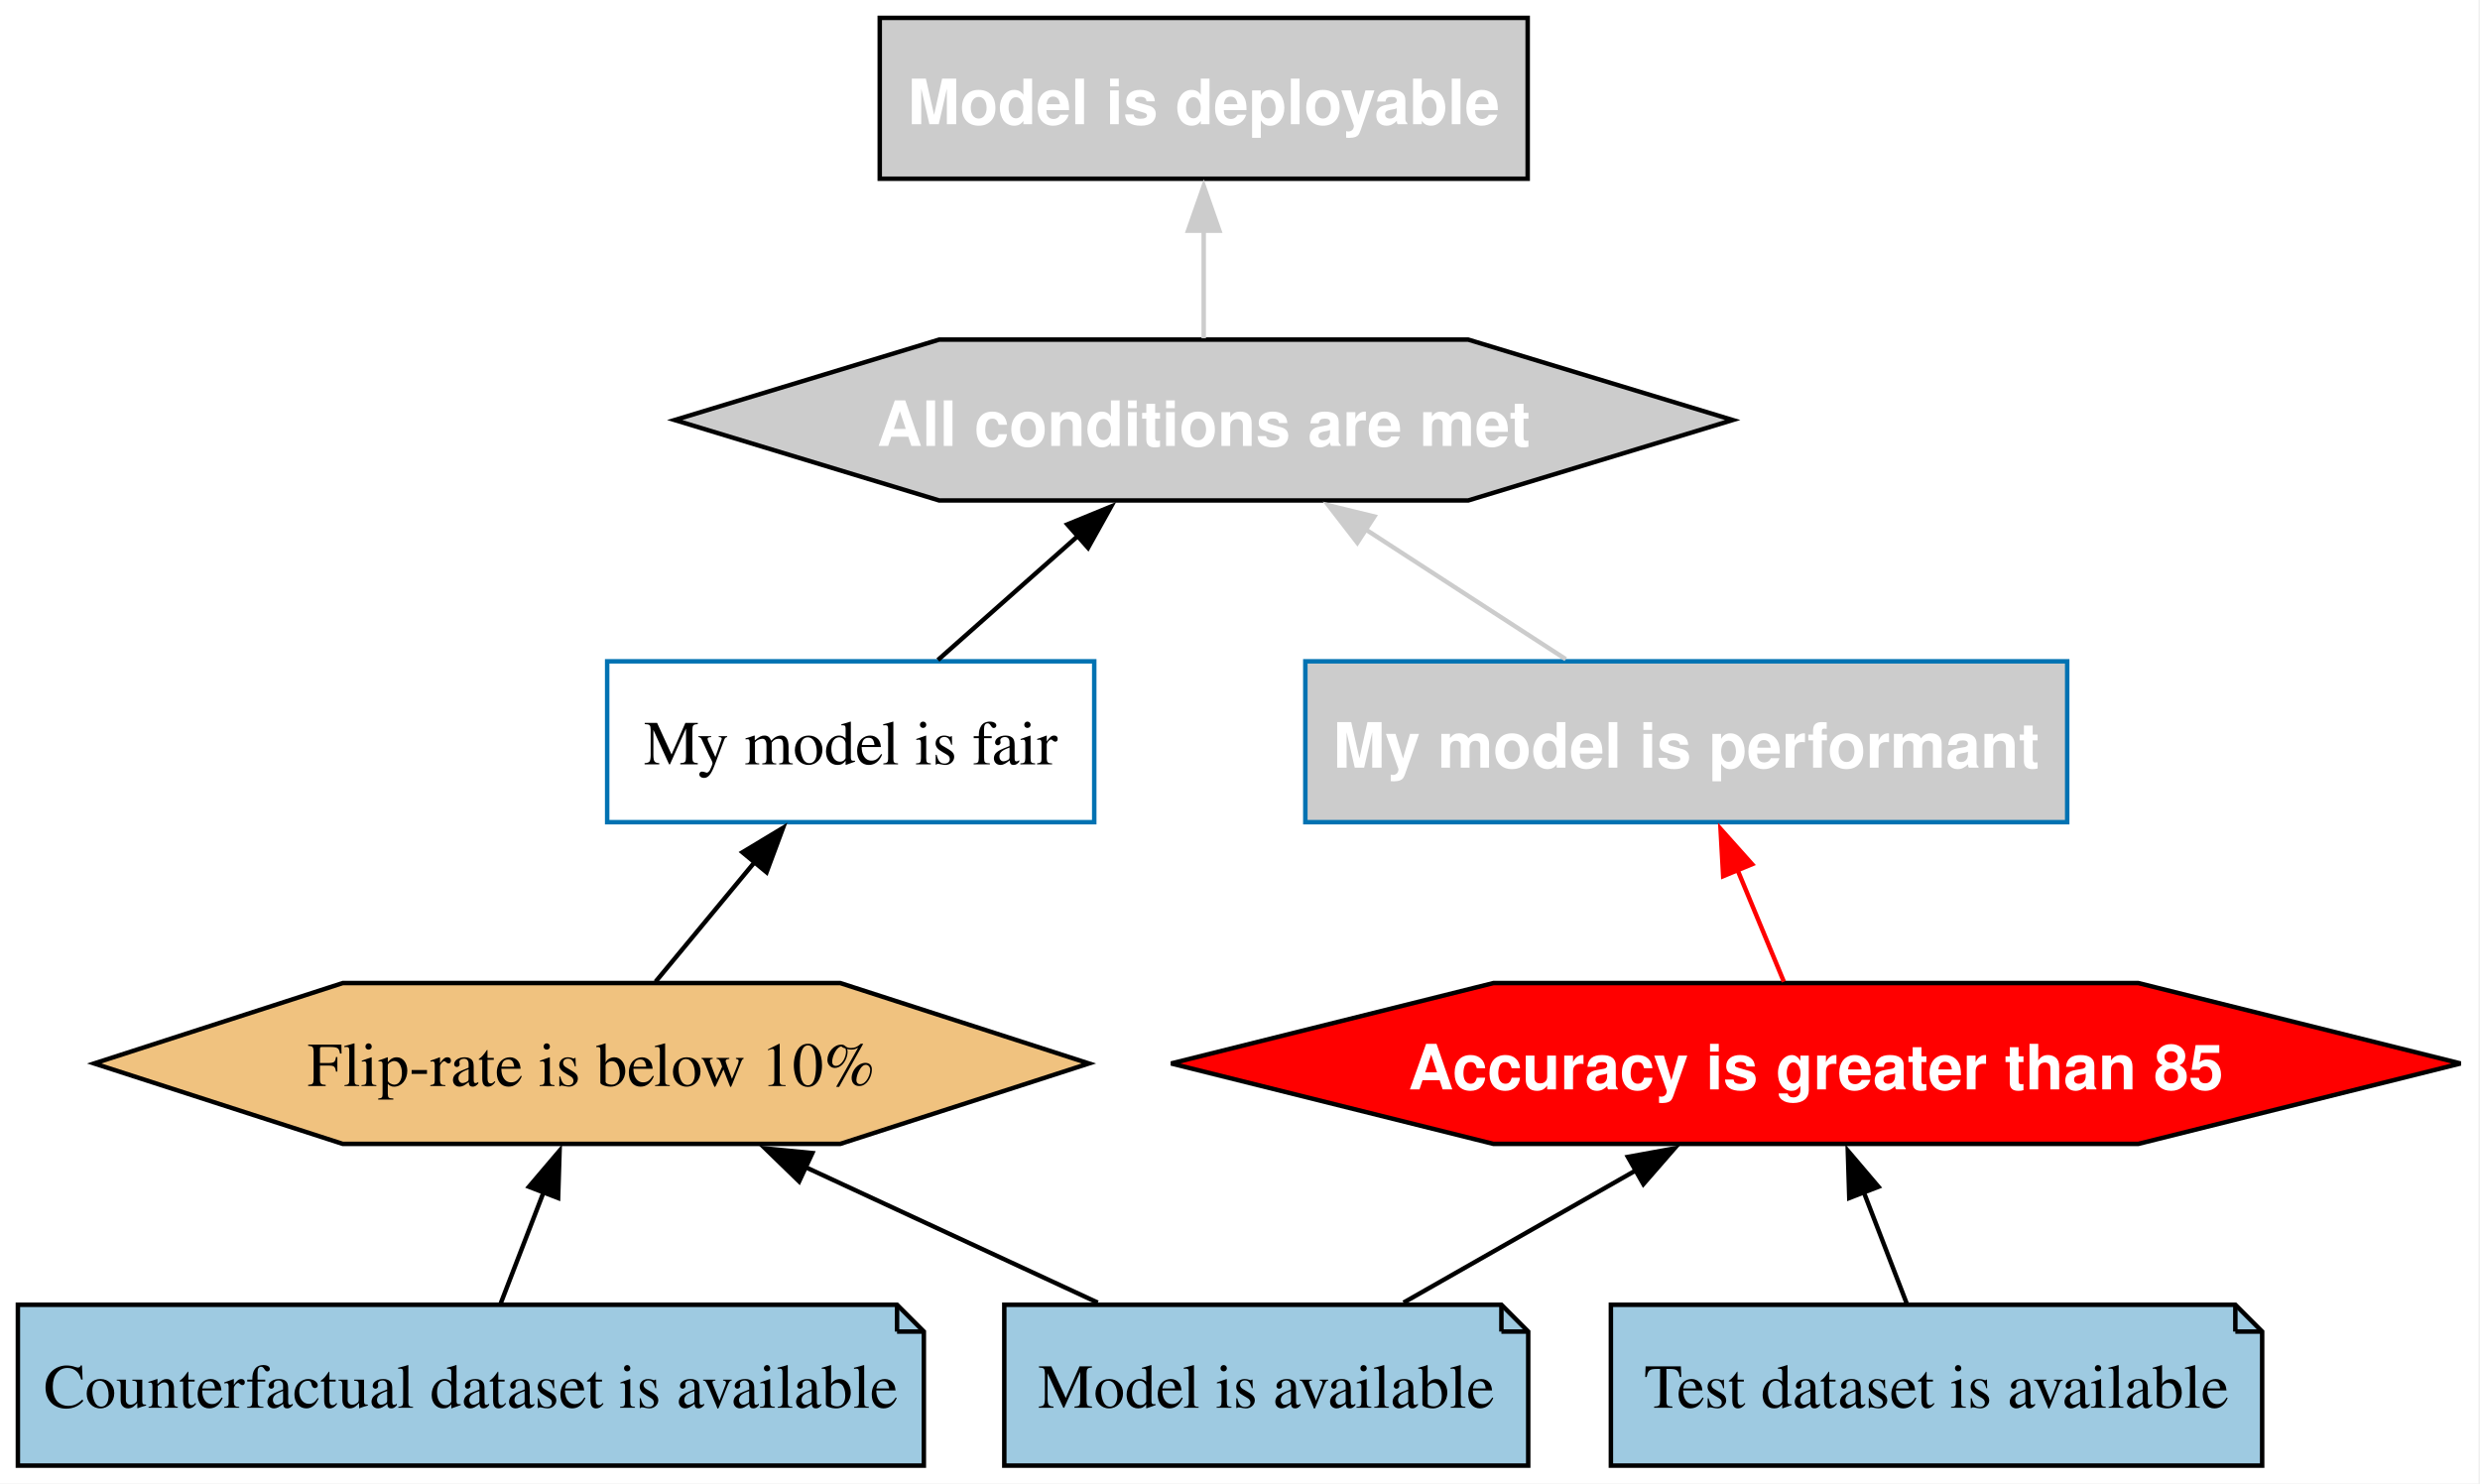
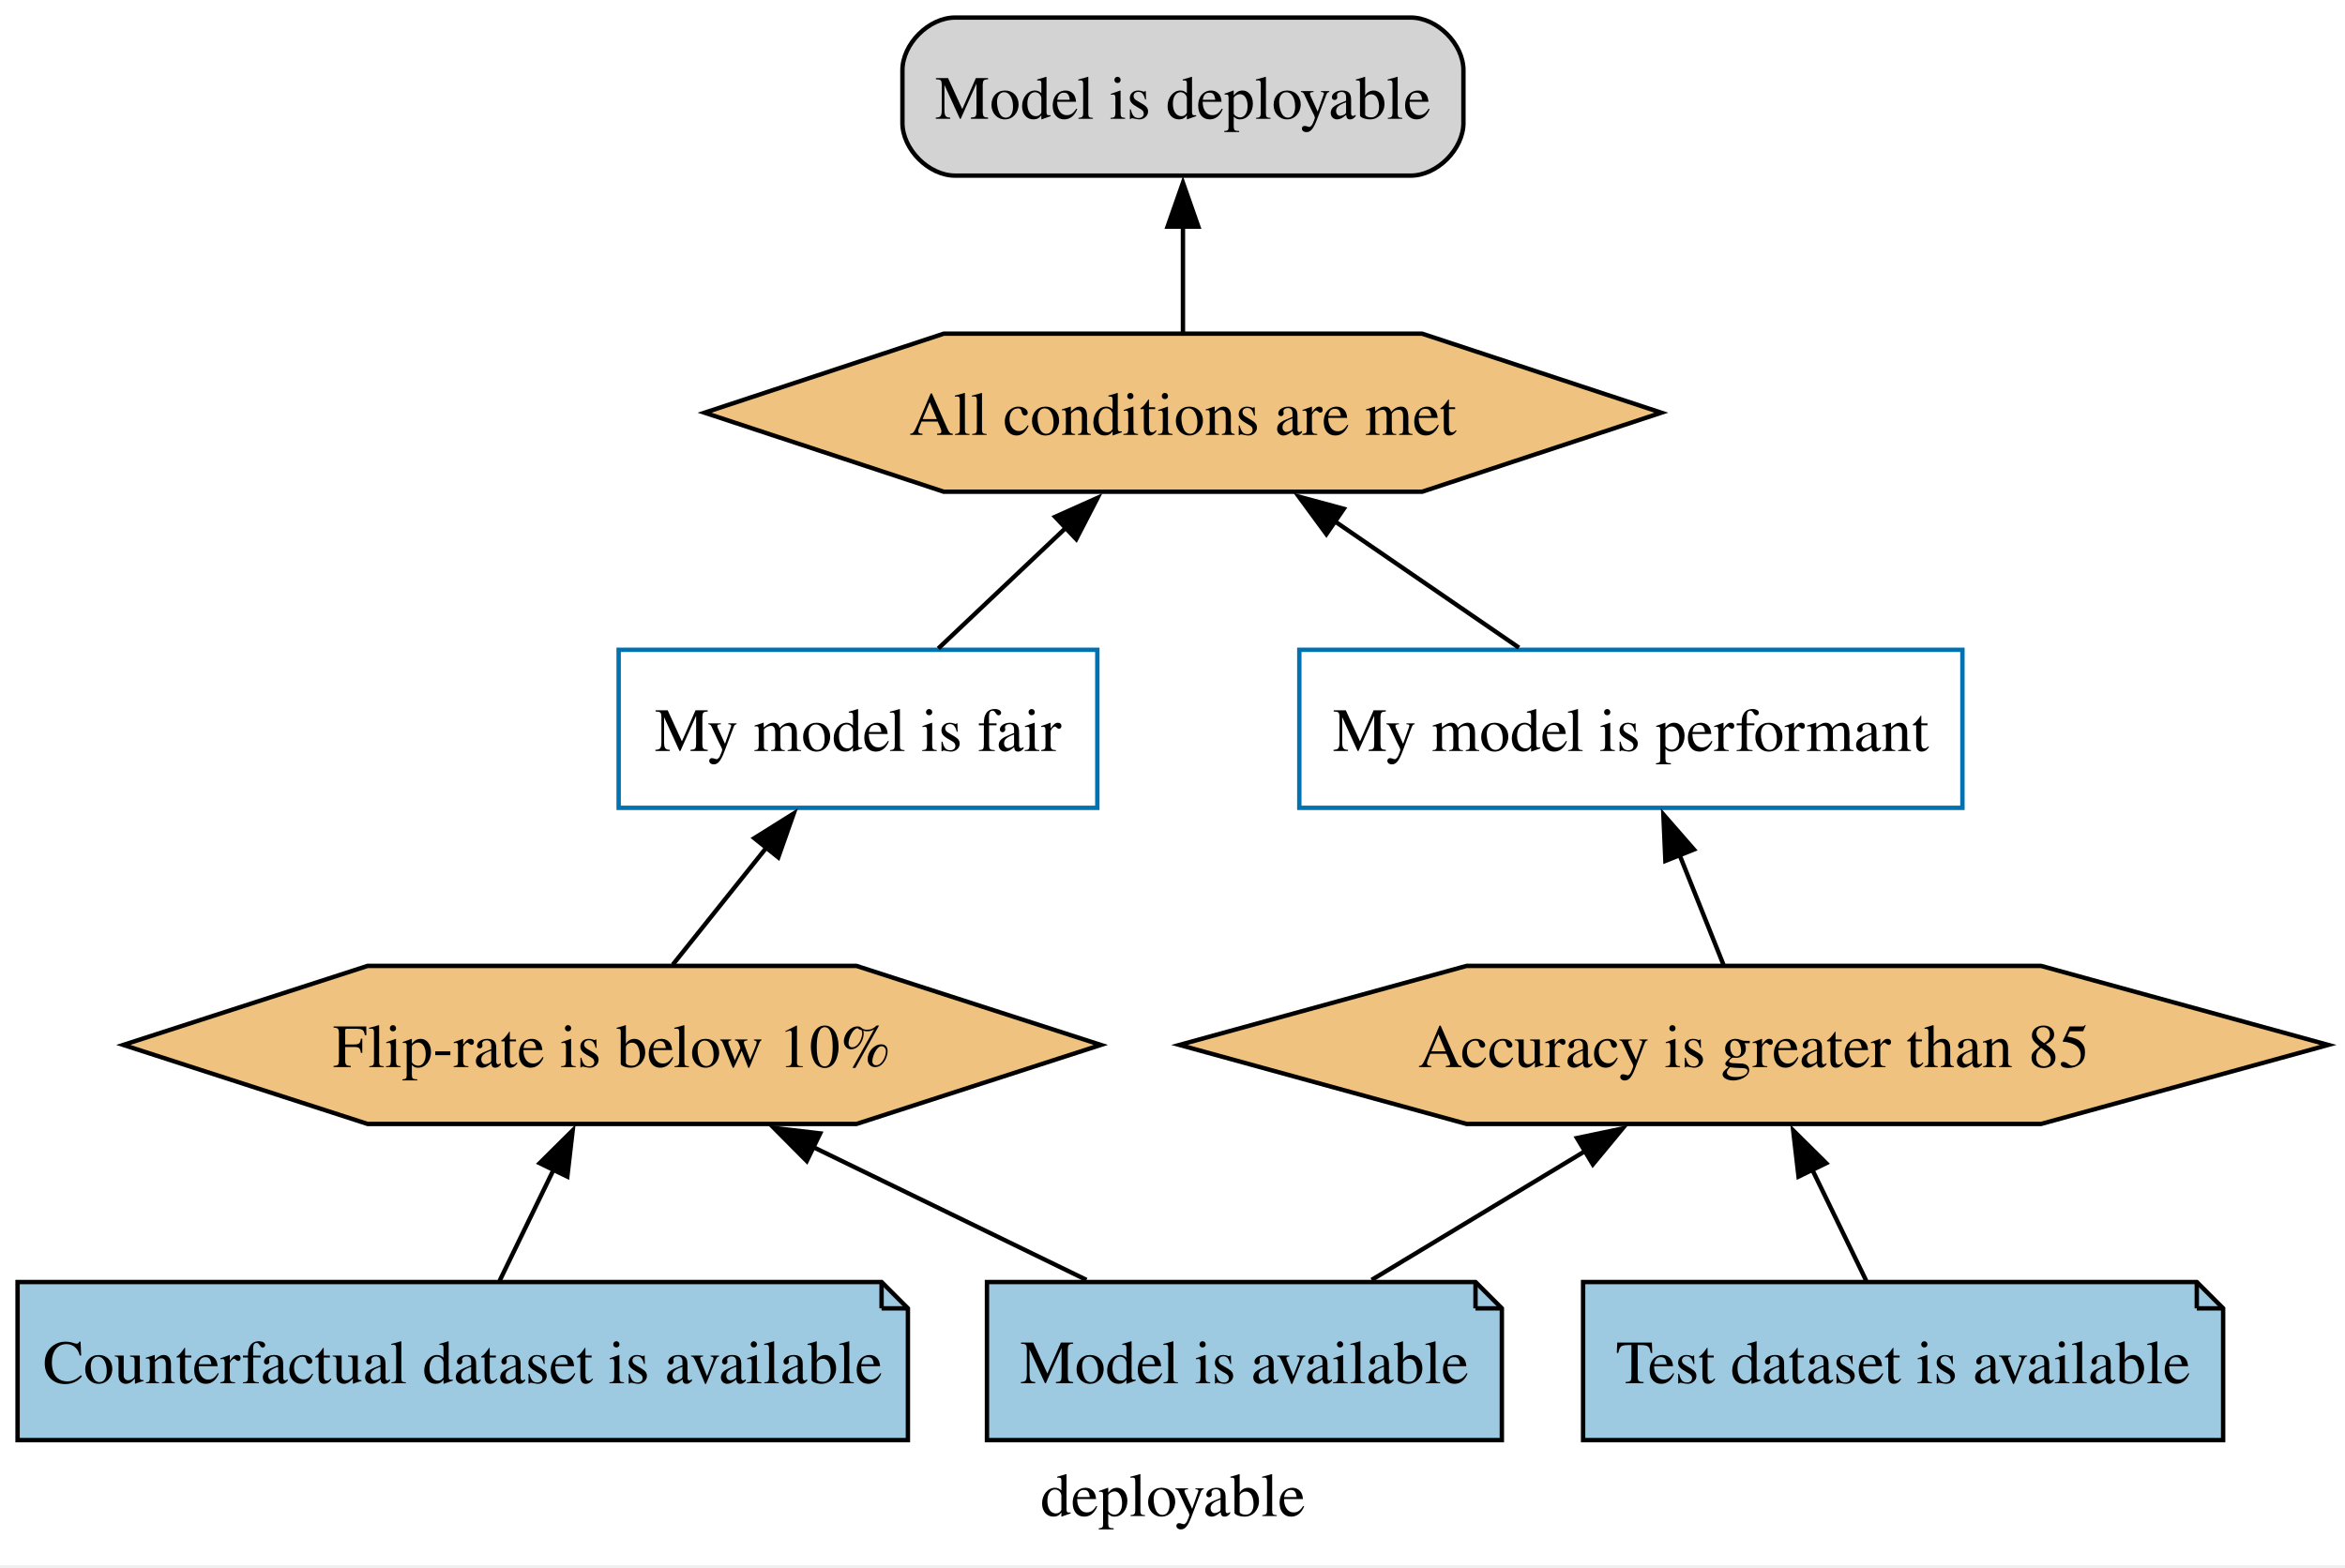
- <svg xmlns="http://www.w3.org/2000/svg" width="555pt" height="332pt" viewBox="0.00 0.00 555.00 332.00">
-   <g id="graph0" class="graph" transform="scale(1 1) rotate(0) translate(4 328)">
-     <polygon fill="white" stroke="none" points="-4,4 -4,-328 550.66,-328 550.66,4 -4,4" />
-     <g id="node1" class="node">
-       <polygon fill="#cccccc" stroke="black" points="337.88,-324 192.88,-324 192.88,-288 337.88,-288 337.88,-324" />
-       <text xml:space="preserve" text-anchor="middle" x="265.38" y="-300.2" font-family="Helvetica,sans-Serif" font-weight="bold" font-size="14.00" fill="white">Model is deployable</text>
+ <svg xmlns="http://www.w3.org/2000/svg" width="534pt" height="357pt" viewBox="0.00 0.00 534.00 357.00">
+   <g id="graph0" class="graph" transform="scale(1 1) rotate(0) translate(4 352.5)">
+     <polygon fill="white" stroke="none" points="-4,4 -4,-352.5 530.18,-352.5 530.18,4 -4,4" />
+     <text xml:space="preserve" text-anchor="middle" x="263.09" y="-7.2" font-family="Times,serif" font-size="14.00">deployable</text>
+     <g id="deployable:assembleConclusion" class="node">
+       <path fill="lightgrey" stroke="black" d="M317.25,-348.5C317.25,-348.5 213.5,-348.5 213.5,-348.5 207.5,-348.5 201.5,-342.5 201.5,-336.5 201.5,-336.5 201.5,-324.5 201.5,-324.5 201.5,-318.5 207.5,-312.5 213.5,-312.5 213.5,-312.5 317.25,-312.5 317.25,-312.5 323.25,-312.5 329.25,-318.5 329.25,-324.5 329.25,-324.5 329.25,-336.5 329.25,-336.5 329.25,-342.5 323.25,-348.5 317.25,-348.5" />
+       <text xml:space="preserve" text-anchor="middle" x="265.38" y="-325.45" font-family="Times,serif" font-size="14.00">Model is deployable</text>
    </g>
-     <g id="node2" class="node">
-       <polygon fill="none" stroke="#0072b2" points="240.88,-180 131.88,-180 131.88,-144 240.88,-144 240.88,-180" />
-       <text xml:space="preserve" text-anchor="middle" x="186.38" y="-156.95" font-family="Times,serif" font-size="14.00">My model is fair</text>
+     <g id="deployable:fair:c" class="node">
+       <polygon fill="none" stroke="#0072b2" points="245.88,-204.5 136.88,-204.5 136.88,-168.5 245.88,-168.5 245.88,-204.5" />
+       <text xml:space="preserve" text-anchor="middle" x="191.38" y="-181.45" font-family="Times,serif" font-size="14.00">My model is fair</text>
    </g>
-     <g id="node9" class="node">
-       <polygon fill="#cccccc" stroke="black" points="383.76,-234 324.57,-252 206.18,-252 146.99,-234 206.18,-216 324.57,-216 383.76,-234" />
-       <text xml:space="preserve" text-anchor="middle" x="265.38" y="-228.2" font-family="Helvetica,sans-Serif" font-weight="bold" font-size="14.00" fill="white">All conditions are met</text>
+     <g id="deployable:assembleStrategy" class="node">
+       <polygon fill="#f0c27f" stroke="black" points="374.31,-258.5 319.84,-276.5 210.91,-276.5 156.44,-258.5 210.91,-240.5 319.84,-240.5 374.31,-258.5" />
+       <text xml:space="preserve" text-anchor="middle" x="265.38" y="-253.45" font-family="Times,serif" font-size="14.00">All conditions are met</text>
+     </g>
+     <g id="edge8" class="edge">
+       <path fill="none" stroke="black" d="M209.67,-204.8C218.47,-213.13 229.2,-223.28 238.87,-232.43" />
+       <polygon fill="black" stroke="black" points="236.27,-234.78 245.94,-239.11 241.08,-229.7 236.27,-234.78" />
+     </g>
+     <g id="deployable:fair:s" class="node">
+       <polygon fill="#f0c27f" stroke="black" points="246.68,-114.5 191.03,-132.5 79.72,-132.5 24.07,-114.5 79.72,-96.5 191.03,-96.5 246.68,-114.5" />
+       <text xml:space="preserve" text-anchor="middle" x="135.38" y="-109.45" font-family="Times,serif" font-size="14.00">Flip-rate is below 10%</text>
+     </g>
+     <g id="edge2" class="edge">
+       <path fill="none" stroke="black" d="M149.22,-132.8C155.66,-140.86 163.46,-150.61 170.59,-159.52" />
+       <polygon fill="black" stroke="black" points="167.77,-161.59 176.75,-167.21 173.23,-157.22 167.77,-161.59" />
+     </g>
+     <g id="deployable:unified_0" class="node">
+       <polygon fill="#9ecae1" stroke="black" points="332,-60.5 220.75,-60.5 220.75,-24.5 338,-24.5 338,-54.5 332,-60.5" />
+       <polyline fill="none" stroke="black" points="332,-60.5 332,-54.5" />
+       <polyline fill="none" stroke="black" points="338,-54.5 332,-54.5" />
+       <text xml:space="preserve" text-anchor="middle" x="279.38" y="-37.45" font-family="Times,serif" font-size="14.00">Model is available</text>
+     </g>
+     <g id="edge4" class="edge">
+       <path fill="none" stroke="black" d="M243.41,-60.98C224.54,-70.16 201.22,-81.49 181.08,-91.28" />
+       <polygon fill="black" stroke="black" points="179.71,-88.06 172.24,-95.58 182.77,-94.35 179.71,-88.06" />
+     </g>
+     <g id="deployable:performant:s" class="node">
+       <polygon fill="#f0c27f" stroke="black" points="526.18,-114.5 460.78,-132.5 329.97,-132.5 264.57,-114.5 329.97,-96.5 460.78,-96.5 526.18,-114.5" />
+       <text xml:space="preserve" text-anchor="middle" x="395.38" y="-109.45" font-family="Times,serif" font-size="14.00">Accuracy is greater than 85</text>
+     </g>
+     <g id="edge6" class="edge">
+       <path fill="none" stroke="black" d="M308.35,-60.98C323.13,-69.9 341.3,-80.87 357.21,-90.47" />
+       <polygon fill="black" stroke="black" points="355.11,-93.29 365.48,-95.46 358.72,-87.29 355.11,-93.29" />
+     </g>
+     <g id="deployable:fair:e2" class="node">
+       <polygon fill="#9ecae1" stroke="black" points="196.75,-60.5 0,-60.5 0,-24.5 202.75,-24.5 202.75,-54.5 196.75,-60.5" />
+       <polyline fill="none" stroke="black" points="196.75,-60.5 196.75,-54.5" />
+       <polyline fill="none" stroke="black" points="202.75,-54.5 196.75,-54.5" />
+       <text xml:space="preserve" text-anchor="middle" x="101.38" y="-37.45" font-family="Times,serif" font-size="14.00">Counterfactual dataset is available</text>
+     </g>
+     <g id="edge5" class="edge">
+       <path fill="none" stroke="black" d="M109.78,-60.8C113.49,-68.43 117.93,-77.58 122.07,-86.1" />
+       <polygon fill="black" stroke="black" points="118.89,-87.57 126.41,-95.03 125.19,-84.51 118.89,-87.57" />
+     </g>
+     <g id="deployable:performant:c" class="node">
+       <polygon fill="none" stroke="#0072b2" points="442.88,-204.5 291.88,-204.5 291.88,-168.5 442.88,-168.5 442.88,-204.5" />
+       <text xml:space="preserve" text-anchor="middle" x="367.38" y="-181.45" font-family="Times,serif" font-size="14.00">My model is performant</text>
+     </g>
+     <g id="edge9" class="edge">
+       <path fill="none" stroke="black" d="M341.9,-204.98C329.15,-213.74 313.52,-224.46 299.73,-233.92" />
+       <polygon fill="black" stroke="black" points="298.04,-230.84 291.77,-239.38 302,-236.61 298.04,-230.84" />
+     </g>
+     <g id="edge3" class="edge">
+       <path fill="none" stroke="black" d="M388.45,-132.8C385.44,-140.35 381.82,-149.38 378.45,-157.82" />
+       <polygon fill="black" stroke="black" points="375.24,-156.41 374.78,-166.99 381.74,-159.01 375.24,-156.41" />
+     </g>
+     <g id="deployable:performant:e2" class="node">
+       <polygon fill="#9ecae1" stroke="black" points="496.25,-60.5 356.5,-60.5 356.5,-24.5 502.25,-24.5 502.25,-54.5 496.25,-60.5" />
+       <polyline fill="none" stroke="black" points="496.25,-60.5 496.25,-54.5" />
+       <polyline fill="none" stroke="black" points="502.25,-54.5 496.25,-54.5" />
+       <text xml:space="preserve" text-anchor="middle" x="429.38" y="-37.45" font-family="Times,serif" font-size="14.00">Test dataset is available</text>
+     </g>
+     <g id="edge7" class="edge">
+       <path fill="none" stroke="black" d="M420.97,-60.8C417.26,-68.43 412.82,-77.58 408.68,-86.1" />
+       <polygon fill="black" stroke="black" points="405.56,-84.51 404.34,-95.03 411.86,-87.57 405.56,-84.51" />
    </g>
    <g id="edge1" class="edge">
-       <path fill="none" stroke="black" d="M205.9,-180.3C215.4,-188.72 226.98,-198.98 237.4,-208.21" />
-       <polygon fill="black" stroke="black" points="234.86,-210.64 244.66,-214.65 239.5,-205.4 234.86,-210.64" />
-     </g>
-     <g id="node3" class="node">
-       <polygon fill="#f0c27f" stroke="black" points="239.68,-90 184.03,-108 72.72,-108 17.07,-90 72.72,-72 184.03,-72 239.68,-90" />
-       <text xml:space="preserve" text-anchor="middle" x="128.38" y="-84.95" font-family="Times,serif" font-size="14.00">Flip-rate is below 10%</text>
-     </g>
-     <g id="edge2" class="edge">
-       <path fill="none" stroke="black" d="M142.71,-108.3C149.45,-116.44 157.63,-126.31 165.08,-135.3" />
-       <polygon fill="black" stroke="black" points="162.16,-137.26 171.24,-142.73 167.55,-132.8 162.16,-137.26" />
-     </g>
-     <g id="node4" class="node">
-       <polygon fill="#9ecae1" stroke="black" points="332,-36 220.75,-36 220.75,0 338,0 338,-30 332,-36" />
-       <polyline fill="none" stroke="black" points="332,-36 332,-30" />
-       <polyline fill="none" stroke="black" points="338,-30 332,-30" />
-       <text xml:space="preserve" text-anchor="middle" x="279.38" y="-12.95" font-family="Times,serif" font-size="14.00">Model is available</text>
-     </g>
-     <g id="edge3" class="edge">
-       <path fill="none" stroke="black" d="M241.66,-36.48C221.86,-45.66 197.38,-57.01 176.25,-66.8" />
-       <polygon fill="black" stroke="black" points="174.84,-63.6 167.24,-70.98 177.79,-69.95 174.84,-63.6" />
-     </g>
-     <g id="node7" class="node">
-       <polygon fill="red" stroke="black" points="546.66,-90 474.52,-108 330.23,-108 258.09,-90 330.23,-72 474.52,-72 546.66,-90" />
-       <text xml:space="preserve" text-anchor="middle" x="402.38" y="-84.2" font-family="Helvetica,sans-Serif" font-weight="bold" font-size="14.00" fill="white">Accuracy is greater than 85</text>
-     </g>
-     <g id="edge4" class="edge">
-       <path fill="none" stroke="black" d="M310.1,-36.48C325.92,-45.49 345.4,-56.58 362.38,-66.24" />
-       <polygon fill="black" stroke="black" points="360.31,-69.09 370.73,-70.99 363.77,-63 360.31,-69.09" />
-     </g>
-     <g id="node5" class="node">
-       <polygon fill="#9ecae1" stroke="black" points="196.75,-36 0,-36 0,0 202.75,0 202.75,-30 196.75,-36" />
-       <polyline fill="none" stroke="black" points="196.75,-36 196.75,-30" />
-       <polyline fill="none" stroke="black" points="202.75,-30 196.75,-30" />
-       <text xml:space="preserve" text-anchor="middle" x="101.38" y="-12.95" font-family="Times,serif" font-size="14.00">Counterfactual dataset is available</text>
-     </g>
-     <g id="edge5" class="edge">
-       <path fill="none" stroke="black" d="M108.05,-36.3C110.96,-43.85 114.44,-52.88 117.7,-61.32" />
-       <polygon fill="black" stroke="black" points="114.37,-62.41 121.23,-70.48 120.9,-59.89 114.37,-62.41" />
-     </g>
-     <g id="node6" class="node">
-       <polygon fill="#cccccc" stroke="#0072b2" points="458.62,-180 288.12,-180 288.12,-144 458.62,-144 458.62,-180" />
-       <text xml:space="preserve" text-anchor="middle" x="373.38" y="-156.2" font-family="Helvetica,sans-Serif" font-weight="bold" font-size="14.00" fill="white">My model is performant</text>
-     </g>
-     <g id="edge6" class="edge">
-       <path fill="none" stroke="#cccccc" d="M346.4,-180.48C332.77,-189.32 316.04,-200.16 301.33,-209.7" />
-       <polygon fill="#cccccc" stroke="#cccccc" points="299.76,-206.54 293.28,-214.92 303.57,-212.41 299.76,-206.54" />
-     </g>
-     <g id="edge7" class="edge">
-       <path fill="none" stroke="red" d="M395.21,-108.3C392.08,-115.85 388.34,-124.88 384.84,-133.32" />
-       <polygon fill="red" stroke="red" points="381.63,-131.92 381.04,-142.5 388.1,-134.6 381.63,-131.92" />
-     </g>
-     <g id="node8" class="node">
-       <polygon fill="#9ecae1" stroke="black" points="496.25,-36 356.5,-36 356.5,0 502.25,0 502.25,-30 496.25,-36" />
-       <polyline fill="none" stroke="black" points="496.25,-36 496.25,-30" />
-       <polyline fill="none" stroke="black" points="502.25,-30 496.25,-30" />
-       <text xml:space="preserve" text-anchor="middle" x="429.38" y="-12.95" font-family="Times,serif" font-size="14.00">Test dataset is available</text>
-     </g>
-     <g id="edge8" class="edge">
-       <path fill="none" stroke="black" d="M422.7,-36.3C419.79,-43.85 416.31,-52.88 413.05,-61.32" />
-       <polygon fill="black" stroke="black" points="409.85,-59.89 409.52,-70.48 416.38,-62.41 409.85,-59.89" />
-     </g>
-     <g id="edge9" class="edge">
-       <path fill="none" stroke="#cccccc" d="M265.38,-252.3C265.38,-259.59 265.38,-268.27 265.38,-276.46" />
-       <polygon fill="#cccccc" stroke="#cccccc" points="261.88,-276.38 265.38,-286.38 268.88,-276.38 261.88,-276.38" />
+       <path fill="none" stroke="black" d="M265.38,-276.8C265.38,-284.09 265.38,-292.77 265.38,-300.96" />
+       <polygon fill="black" stroke="black" points="261.88,-300.88 265.38,-310.88 268.88,-300.88 261.88,-300.88" />
    </g>
  </g>
</svg>
